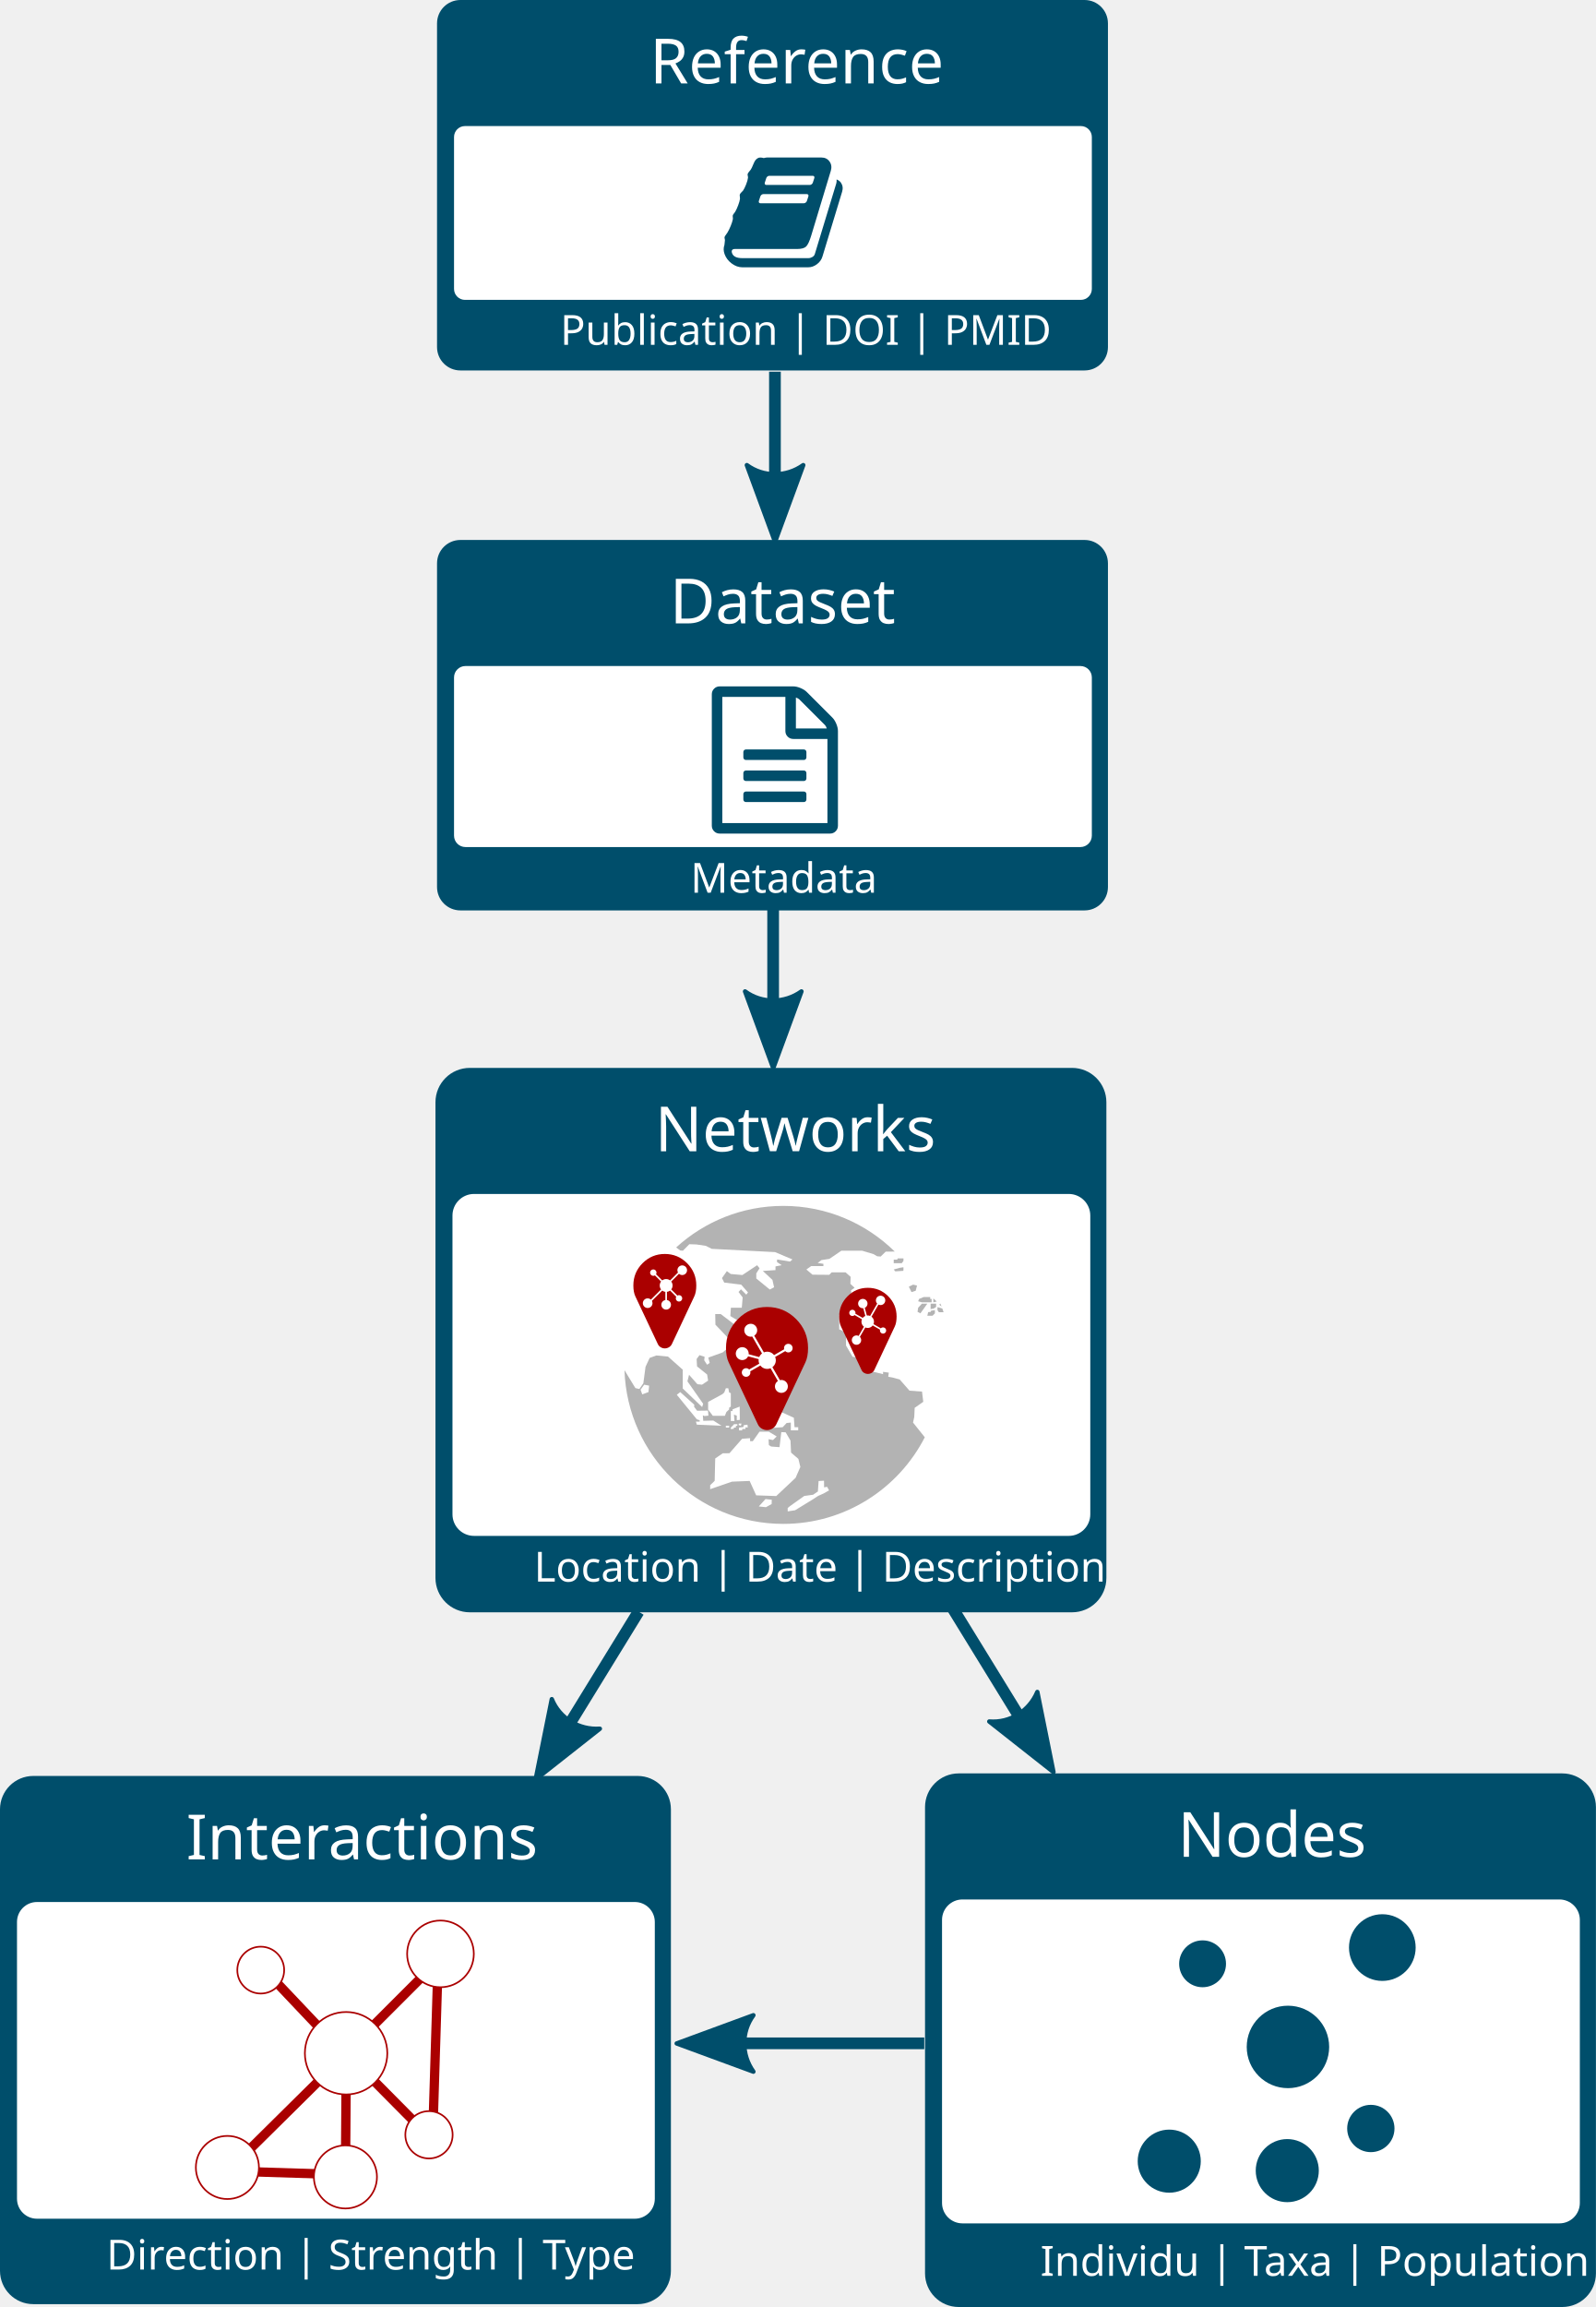
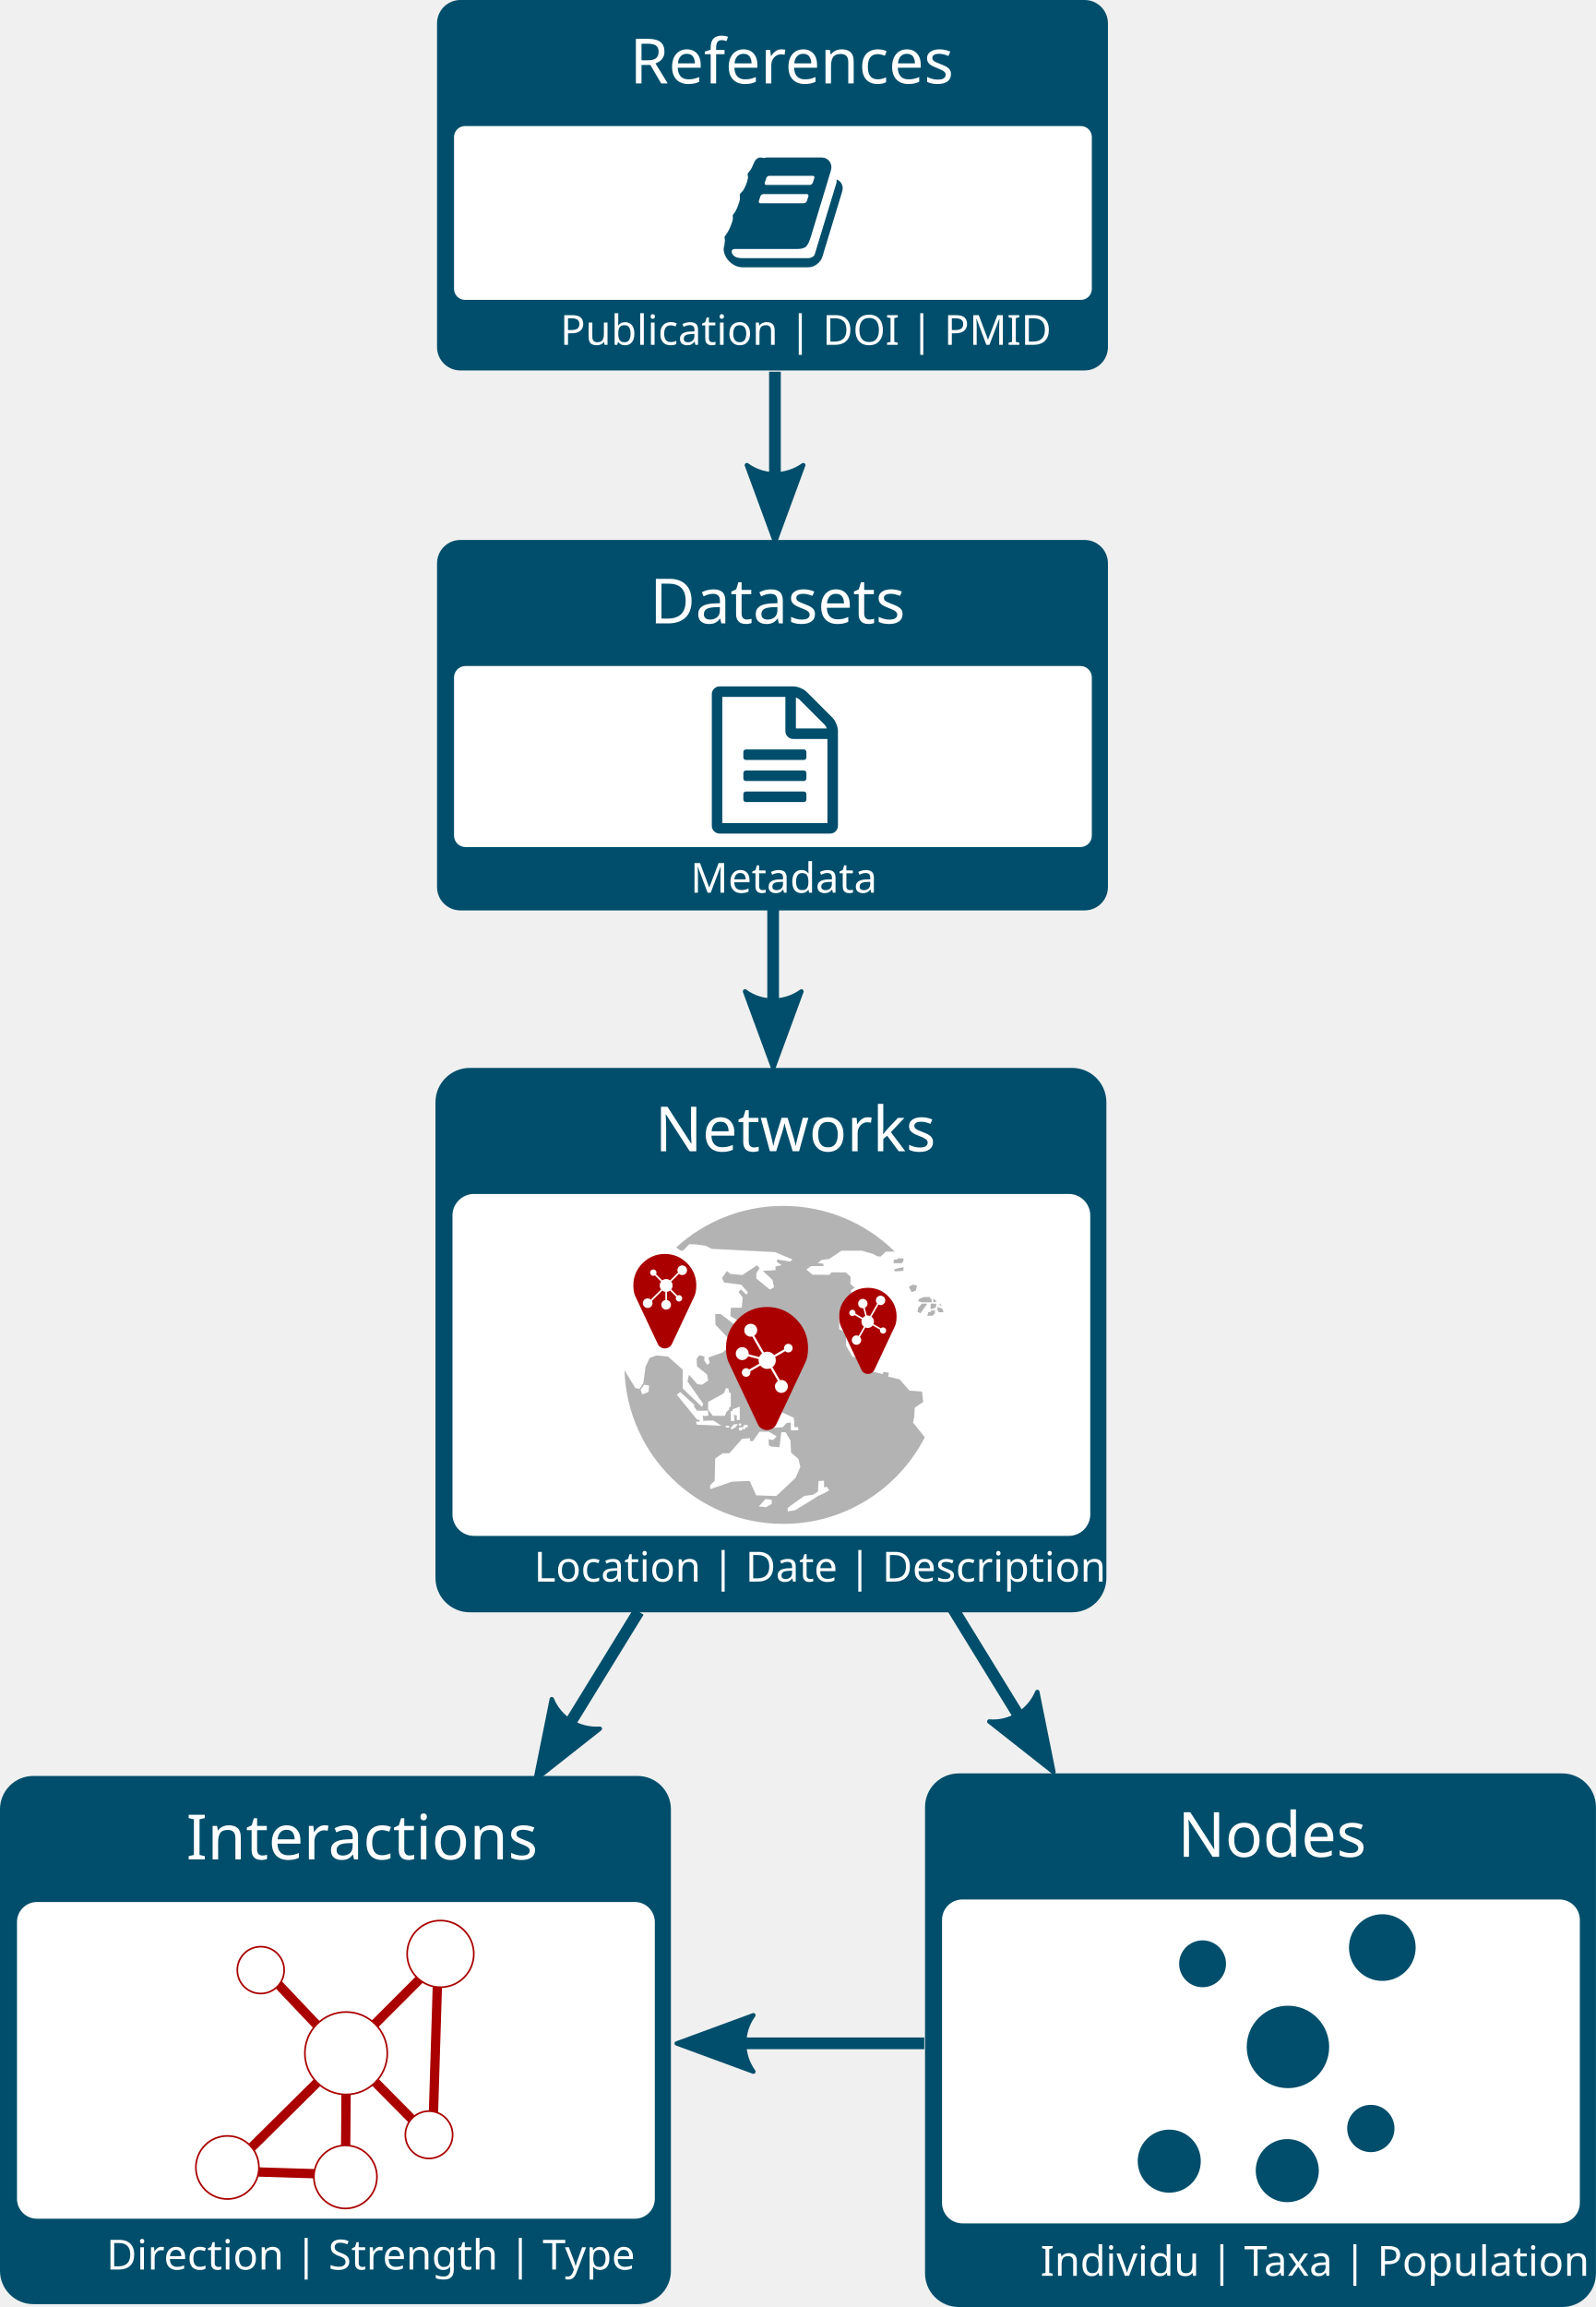
<svg xmlns="http://www.w3.org/2000/svg" width="135.371mm" height="195.63mm" viewBox="0 0 479.662 693.178" id="svg2" version="1.1">
  <defs id="defs4">
    <marker orient="auto" refY="0" refX="0" id="marker14346" style="overflow:visible">
      <path id="path14348" style="fill:#004e6b;fill-opacity:1;fill-rule:evenodd;stroke:#004e6b;stroke-width:0.625;stroke-linejoin:round;stroke-opacity:1" d="M 8.719,4.034 -2.207,0.016 8.719,-4.002 c -1.745,2.372 -1.735,5.617 -6e-7,8.035 z" transform="scale(-0.6,-0.6)" />
    </marker>
    <marker style="overflow:visible" id="marker13530" refX="0" refY="0" orient="auto">
      <path transform="scale(-0.6,-0.6)" d="M 8.719,4.034 -2.207,0.016 8.719,-4.002 c -1.745,2.372 -1.735,5.617 -6e-7,8.035 z" style="fill:#004e6b;fill-opacity:1;fill-rule:evenodd;stroke:#004e6b;stroke-width:0.625;stroke-linejoin:round;stroke-opacity:1" id="path13532" />
    </marker>
    <marker orient="auto" refY="0" refX="0" id="marker10938" style="overflow:visible">
      <path id="path10940" style="fill:#004e6b;fill-opacity:1;fill-rule:evenodd;stroke:#004e6b;stroke-width:0.625;stroke-linejoin:round;stroke-opacity:1" d="M 8.719,4.034 -2.207,0.016 8.719,-4.002 c -1.745,2.372 -1.735,5.617 -6e-7,8.035 z" transform="scale(-0.6,-0.6)" />
    </marker>
    <marker style="overflow:visible" id="marker10542" refX="0" refY="0" orient="auto">
      <path transform="scale(-0.6,-0.6)" d="M 8.719,4.034 -2.207,0.016 8.719,-4.002 c -1.745,2.372 -1.735,5.617 -6e-7,8.035 z" style="fill:#004e6b;fill-opacity:1;fill-rule:evenodd;stroke:#004e6b;stroke-width:0.625;stroke-linejoin:round;stroke-opacity:1" id="path10544" />
    </marker>
    <marker orient="auto" refY="0" refX="0" id="Arrow2Mend" style="overflow:visible">
      <path id="path7895" style="fill:#004e6b;fill-opacity:1;fill-rule:evenodd;stroke:#004e6b;stroke-width:0.625;stroke-linejoin:round;stroke-opacity:1" d="M 8.719,4.034 -2.207,0.016 8.719,-4.002 c -1.745,2.372 -1.735,5.617 -6e-7,8.035 z" transform="scale(-0.6,-0.6)" />
    </marker>
    <marker orient="auto" refY="0" refX="0" id="Arrow2Lend" style="overflow:visible">
      <path id="path7889" style="fill:#000000;fill-opacity:1;fill-rule:evenodd;stroke:#000000;stroke-width:0.625;stroke-linejoin:round;stroke-opacity:1" d="M 8.719,4.034 -2.207,0.016 8.719,-4.002 c -1.745,2.372 -1.735,5.617 -6e-7,8.035 z" transform="matrix(-1.1,0,0,-1.1,-1.1,0)" />
    </marker>
  </defs>
  <g id="layer1" transform="translate(-30.2528,-246.3861)">
    <rect style="opacity:1;fill:#004e6b;fill-opacity:1;stroke:none;stroke-width:7;stroke-miterlimit:10;stroke-dasharray:none;stroke-dashoffset:0;stroke-opacity:1" id="rect4136" width="201.642" height="111.307" x="161.604" y="246.386" ry="7.021" />
    <rect ry="3.294" y="284.264" x="166.712" height="52.225" width="191.695" id="rect4138" style="opacity:1;fill:#ffffff;fill-opacity:1;stroke:none;stroke-width:7;stroke-miterlimit:10;stroke-dasharray:none;stroke-dashoffset:0;stroke-opacity:1" />
-     <text xml:space="preserve" style="font-style:normal;font-variant:normal;font-weight:normal;font-stretch:normal;font-size:12.5px;line-height:125%;font-family:Cabin;-inkscape-font-specification:'Cabin, Normal';text-align:start;letter-spacing:0px;word-spacing:0px;writing-mode:lr-tb;text-anchor:start;fill:#000000;fill-opacity:1;stroke:none;stroke-width:1px;stroke-linecap:butt;stroke-linejoin:miter;stroke-opacity:1" x="225.557" y="271.448" id="text4140">
-       <tspan id="tspan4142" x="225.557" y="271.448" style="font-size:18.75px;fill:#ffffff">Reference</tspan>
+     <text xml:space="preserve" style="font-style:normal;font-variant:normal;font-weight:normal;font-stretch:normal;font-size:12.5px;line-height:125%;font-family:Cabin;-inkscape-font-specification:'Cabin, Normal';text-align:start;letter-spacing:0px;word-spacing:0px;writing-mode:lr-tb;text-anchor:start;fill:#000000;fill-opacity:1;stroke:none;stroke-width:1px;stroke-linecap:butt;stroke-linejoin:miter;stroke-opacity:1" x="219.557" y="271.448" id="text4140">
+       <tspan id="tspan4142" x="219.557" y="271.448" style="font-size:18.75px;fill:#ffffff">References</tspan>
    </text>
    <text xml:space="preserve" style="font-style:normal;font-variant:normal;font-weight:normal;font-stretch:normal;font-size:12.5px;line-height:125%;font-family:Cabin;-inkscape-font-specification:'Cabin, Normal';text-align:start;letter-spacing:0px;word-spacing:0px;writing-mode:lr-tb;text-anchor:start;fill:#ffffff;fill-opacity:1;stroke:none;stroke-width:1px;stroke-linecap:butt;stroke-linejoin:miter;stroke-opacity:1" x="198.624" y="349.997" id="text4144">
      <tspan id="tspan4146" x="198.624" y="349.997">Publication | DOI | PMID </tspan>
    </text>
    <path id="path4778" d="m 282.964,301.227 q 0.859,1.224 0.387,2.771 l -5.906,19.458 q -0.408,1.375 -1.643,2.309 -1.235,0.934 -2.631,0.934 l -19.823,0 q -1.654,0 -3.189,-1.149 -1.536,-1.149 -2.137,-2.824 -0.515,-1.439 -0.043,-2.728 0,-0.086 0.064,-0.58 0.064,-0.494 0.086,-0.795 0.022,-0.172 -0.064,-0.462 -0.086,-0.29 -0.064,-0.419 0.043,-0.236 0.172,-0.451 0.129,-0.215 0.354,-0.505 0.226,-0.29 0.354,-0.505 0.494,-0.816 0.966,-1.965 0.472,-1.149 0.644,-1.965 0.064,-0.215 0.011,-0.644 -0.054,-0.43 -0.011,-0.601 0.064,-0.236 0.365,-0.601 0.301,-0.365 0.365,-0.494 0.451,-0.773 0.902,-1.976 0.451,-1.203 0.537,-1.933 0.021,-0.193 -0.054,-0.687 -0.075,-0.494 0.011,-0.601 0.086,-0.279 0.472,-0.655 0.387,-0.376 0.472,-0.483 0.408,-0.558 0.913,-1.815 0.505,-1.256 0.591,-2.073 0.022,-0.172 -0.064,-0.548 -0.086,-0.376 -0.043,-0.569 0.043,-0.172 0.193,-0.387 0.15,-0.215 0.387,-0.494 0.236,-0.279 0.365,-0.451 0.172,-0.258 0.354,-0.655 0.183,-0.397 0.322,-0.752 0.14,-0.354 0.344,-0.773 0.204,-0.419 0.419,-0.687 0.215,-0.268 0.569,-0.505 0.354,-0.236 0.773,-0.247 0.419,-0.011 1.02,0.118 l -0.022,0.064 q 0.816,-0.193 1.095,-0.193 l 16.344,0 q 1.589,0 2.448,1.203 0.859,1.203 0.387,2.792 l -5.885,19.458 q -0.773,2.556 -1.536,3.297 -0.762,0.741 -2.76,0.741 l -18.663,0 q -0.58,0 -0.816,0.322 -0.236,0.344 -0.021,0.924 0.515,1.503 3.093,1.503 l 19.823,0 q 0.623,0 1.203,-0.333 0.58,-0.333 0.752,-0.891 l 6.443,-21.198 q 0.15,-0.472 0.107,-1.224 0.816,0.322 1.267,0.923 z m -22.851,0.043 q -0.086,0.279 0.043,0.483 0.129,0.204 0.43,0.204 l 13.058,0 q 0.279,0 0.548,-0.204 0.268,-0.204 0.354,-0.483 l 0.451,-1.375 q 0.086,-0.279 -0.043,-0.483 -0.129,-0.204 -0.43,-0.204 l -13.058,0 q -0.279,0 -0.548,0.204 -0.268,0.204 -0.354,0.483 z m -1.783,5.498 q -0.086,0.279 0.043,0.483 0.129,0.204 0.43,0.204 l 13.058,0 q 0.279,0 0.548,-0.204 0.268,-0.204 0.354,-0.483 l 0.451,-1.375 q 0.086,-0.279 -0.043,-0.483 -0.129,-0.204 -0.43,-0.204 l -13.058,0 q -0.279,0 -0.548,0.204 -0.268,0.204 -0.354,0.483 z" style="fill:#004e6b;fill-opacity:1" />
    <rect ry="7.021" y="408.628" x="161.604" height="111.307" width="201.642" id="rect4787" style="opacity:1;fill:#004e6b;fill-opacity:1;stroke:none;stroke-width:7;stroke-miterlimit:10;stroke-dasharray:none;stroke-dashoffset:0;stroke-opacity:1" />
    <rect style="opacity:1;fill:#ffffff;fill-opacity:1;stroke:none;stroke-width:7;stroke-miterlimit:10;stroke-dasharray:none;stroke-dashoffset:0;stroke-opacity:1" id="rect4789" width="191.695" height="54.391" x="166.712" y="446.506" ry="3.431" />
-     <text id="text4791" y="433.691" x="231.557" style="font-style:normal;font-variant:normal;font-weight:normal;font-stretch:normal;font-size:12.5px;line-height:125%;font-family:Cabin;-inkscape-font-specification:'Cabin, Normal';text-align:start;letter-spacing:0px;word-spacing:0px;writing-mode:lr-tb;text-anchor:start;fill:#000000;fill-opacity:1;stroke:none;stroke-width:1px;stroke-linecap:butt;stroke-linejoin:miter;stroke-opacity:1" xml:space="preserve">
-       <tspan style="font-size:18.75px;fill:#ffffff" y="433.691" x="231.557" id="tspan4793">Dataset</tspan>
+     <text id="text4791" y="433.691" x="225.557" style="font-style:normal;font-variant:normal;font-weight:normal;font-stretch:normal;font-size:12.5px;line-height:125%;font-family:Cabin;-inkscape-font-specification:'Cabin, Normal';text-align:start;letter-spacing:0px;word-spacing:0px;writing-mode:lr-tb;text-anchor:start;fill:#000000;fill-opacity:1;stroke:none;stroke-width:1px;stroke-linecap:butt;stroke-linejoin:miter;stroke-opacity:1" xml:space="preserve">
+       <tspan style="font-size:18.75px;fill:#ffffff" y="433.691" x="225.557" id="tspan4793">Datasets</tspan>
    </text>
    <text id="text4795" y="514.622" x="237.77" style="font-style:normal;font-variant:normal;font-weight:normal;font-stretch:normal;font-size:12.5px;line-height:125%;font-family:Cabin;-inkscape-font-specification:'Cabin, Normal';text-align:start;letter-spacing:0px;word-spacing:0px;writing-mode:lr-tb;text-anchor:start;fill:#ffffff;fill-opacity:1;stroke:none;stroke-width:1px;stroke-linecap:butt;stroke-linejoin:miter;stroke-opacity:1" xml:space="preserve">
      <tspan y="514.622" x="237.77" id="tspan4797">Metadata</tspan>
    </text>
    <path id="path5232" d="m 280.42,461.998 q 0.691,0.691 1.185,1.876 0.494,1.185 0.494,2.172 l 0,28.434 q 0,0.987 -0.691,1.678 -0.691,0.691 -1.678,0.691 l -33.173,0 q -0.987,0 -1.678,-0.691 -0.691,-0.691 -0.691,-1.678 l 0,-39.491 q 0,-0.987 0.691,-1.678 0.691,-0.691 1.678,-0.691 l 22.115,0 q 0.987,0 2.172,0.494 1.185,0.494 1.876,1.185 z m -10.959,-6.022 0,9.28 9.28,0 q -0.247,-0.716 -0.543,-1.012 l -7.725,-7.725 q -0.296,-0.296 -1.012,-0.543 z m 9.478,37.714 0,-25.274 -10.268,0 q -0.987,0 -1.678,-0.691 -0.691,-0.691 -0.691,-1.678 l 0,-10.268 -18.956,0 0,37.912 31.593,0 z m -25.274,-21.325 q 0,-0.346 0.222,-0.568 0.222,-0.222 0.568,-0.222 l 17.376,0 q 0.346,0 0.568,0.222 0.222,0.222 0.222,0.568 l 0,1.58 q 0,0.346 -0.222,0.568 -0.222,0.222 -0.568,0.222 l -17.376,0 q -0.346,0 -0.568,-0.222 -0.222,-0.222 -0.222,-0.568 l 0,-1.58 z m 18.166,5.529 q 0.346,0 0.568,0.222 0.222,0.222 0.222,0.568 l 0,1.58 q 0,0.346 -0.222,0.568 -0.222,0.222 -0.568,0.222 l -17.376,0 q -0.346,0 -0.568,-0.222 -0.222,-0.222 -0.222,-0.568 l 0,-1.58 q 0,-0.346 0.222,-0.568 0.222,-0.222 0.568,-0.222 l 17.376,0 z m 0,6.319 q 0.346,0 0.568,0.222 0.222,0.222 0.222,0.568 l 0,1.58 q 0,0.346 -0.222,0.568 -0.222,0.222 -0.568,0.222 l -17.376,0 q -0.346,0 -0.568,-0.222 -0.222,-0.222 -0.222,-0.568 l 0,-1.58 q 0,-0.346 0.222,-0.568 0.222,-0.222 0.568,-0.222 l 17.376,0 z" style="fill:#004e6b;fill-opacity:1" />
    <rect style="opacity:1;fill:#004e6b;fill-opacity:1;stroke:none;stroke-width:7;stroke-miterlimit:10;stroke-dasharray:none;stroke-dashoffset:0;stroke-opacity:1" id="rect5241" width="201.642" height="163.578" x="161.135" y="567.254" ry="10.318" />
    <rect ry="6.48" y="605.131" x="166.244" height="102.74" width="191.695" id="rect5243" style="opacity:1;fill:#ffffff;fill-opacity:1;stroke:none;stroke-width:7;stroke-miterlimit:10;stroke-dasharray:none;stroke-dashoffset:0;stroke-opacity:1" />
    <g id="g7097" transform="matrix(2.043829,0,0,2.043829,217.9378,608.5357)" style="fill:#b3b3b3">
      <g id="g7035" style="fill:#b3b3b3">
        <g id="g7037" style="fill:#b3b3b3">
          <path id="path7039" d="m 42.615,31.117 0.061,-1.342 1.262,-0.881 -0.181,-1.503 -1.842,-0.14 -1.443,-1.645 -1.021,-0.278 -0.66,-0.122 0.08,-0.602 -0.844,-0.119 0,0.34 -2.104,-0.521 -0.848,-1.294 0.347,-0.628 -1.333,-1.944 -0.229,-1.422 -0.54,0 0.182,1.382 0.919,1.422 -0.101,0.562 -0.779,-0.12 -0.961,-1.64 0,-1.906 -1.002,-0.481 0,-2.123 1.861,-2.264 -0.119,-1.353 0.521,-0.37 -0.621,-0.581 0.039,-1.022 -0.739,-0.66 -2.063,0 -0.341,0.361 -2.465,-0.02 -0.902,-0.763 0.702,-0.5 1.802,0 0,-0.336 -0.841,-0.125 0.542,-0.42 1.182,-0.182 1.763,-1.202 3.045,0 1.664,0.501 0.561,0.32 0.501,0.04 0.742,-0.721 1.336,-0.011 C 35.528,2.653 29.741,0.089 23.355,0.089 c -6.07,0 -11.599,2.315 -15.754,6.109 l 0.6,0.445 0.398,0.031 0.941,-0.953 1.04,0.036 1.385,0.206 0.87,0.44 9.314,0.481 2.555,1.081 -0.359,0.306 -1.895,-0.306 -0.029,0.366 0.691,0.476 -0.902,0.18 0,0.542 -1.861,0.121 1.411,1.322 0.241,1.082 -0.632,0.33 -1.984,-1.621 0,-0.751 0.481,-0.752 -0.359,-0.45 -2.165,1.442 -1.713,-0.151 -0.57,-0.42 -0.721,1.022 0.33,0.66 2.493,0.301 1.002,1.142 -0.25,0.331 -0.781,-0.782 -0.359,0.39 0.609,0.805 -0.13,1.513 -1.603,-0.001 -0.08,1.221 1.353,0.821 0.47,0.62 -0.711,0.191 -2.523,-1.924 -0.812,0 0.031,1.563 1.832,1.922 0.14,1.393 -0.922,0.77 -2.102,0.752 0.209,0.781 -0.382,0.27 -0.429,-0.66 0.061,-0.511 -0.752,-0.24 -0.422,0.57 0.061,1.082 1.481,1.192 0.149,0.9 -0.898,0.598 -0.681,-0.071 -1.224,-1.387 -0.24,0.962 2.314,3.306 -0.151,0.479 -2.854,-2.733 0,-2.765 L 6.404,22.242 4.68,22.077 3.702,22.442 3.098,23.744 2.775,26.162 2.19,27.01 1.604,26.873 0,24.236 c 0.409,12.551 10.705,22.602 23.354,22.602 9.075,0 16.937,-5.176 20.81,-12.732 l -1.729,-2.166 0.18,-0.823 z M 3.529,27.459 2.618,27.798 2.366,27.118 2.894,26.372 3.628,26.517 3.529,27.459 Z m 16.809,1.922 0.64,0.38 -0.05,0.698 0.672,-0.017 0.722,-0.381 2.584,1.172 0.101,1.393 0.541,0 0,0.461 -1.084,0 0,-1.143 -0.62,0.062 -0.582,0.621 -1.604,0.101 -0.02,-0.742 0.482,0 -0.021,-0.36 -0.742,-0.39 -1.321,-0.19 -0.611,-0.751 0.913,-0.914 z m -2.849,3.226 0.048,-0.277 0.549,-0.081 0.045,0.426 -0.337,-0.037 0,0.247 -0.481,0 0,0.211 -0.467,0 0,-0.421 0.031,0 0.612,-0.068 z m -0.372,-0.201 -0.315,-0.098 0,-0.217 0.405,0 -0.09,0.315 z m -0.173,-2.811 0.015,1.952 -0.44,0.04 0,-0.662 -0.42,-0.15 0.079,0.933 -0.54,0 0,-1.463 0.261,0 -0.013,-0.238 1.058,-0.412 z m -0.345,2.583 0,0.228 -0.218,0.035 0,0.233 -0.3,0 0,0.187 -0.443,0.047 0,-0.233 0.284,-0.269 0.196,-0.228 0.481,0 z m -4.297,-3.272 2.096,-1.137 0.277,-0.248 0.232,-0.625 0.362,0 0.12,0.617 0.248,0.104 0,1.979 -0.248,0.163 0,0.263 -0.399,0.361 -0.225,0.571 -1.765,0 -0.699,-0.925 10e-4,-1.123 0,0 z m 3.088,3.5 0,0.269 -0.482,0 0,-0.269 0.482,0 z m -4.888,-0.601 0.56,0 0,-0.2 -0.421,-0.141 -2.943,-3.605 0.502,-0.4 2.065,1.86 -0.023,0.303 0.439,0.581 1.604,-0.021 0.06,0.741 -0.581,0.06 -0.24,-0.101 0.06,0.802 1.483,-0.039 1.2,0.762 -3.626,-0.158 -0.139,-0.444 z m 11.141,12.115 -0.843,0.464 -1.043,-0.113 0.982,-1.086 0.919,0.101 -0.015,0.634 z m 0.678,-1.175 -2.952,-0.104 -0.961,-2.116 -2.599,0.104 -3.206,1.103 0,-0.582 0.662,-0.642 0.08,-3.285 1.101,-0.76 0.989,-0.013 1.862,-2.123 1.176,-0.09 0,0.44 0.401,0 0.982,-1.394 1.367,0 1.163,0.699 -0.547,0.533 -0.647,-0.132 0.043,0.877 0.342,0.206 1.224,0.092 0.261,-2.213 0.641,0.03 0.712,1.22 0.082,1.764 1.079,0.925 0.289,1.184 -0.7,1.599 -2.844,2.678 z m 6.962,-0.378 -0.799,0.354 -0.748,0.491 -2.646,1.621 -1.087,0.167 0,-0.496 0.354,-0.291 2.084,-1.482 1.303,-0.181 0.701,-0.479 0.101,-1.534 0.798,-0.048 0.014,0.981 0.435,-0.086 0.296,0.527 -0.806,0.456 z" style="fill:#b3b3b3" />
          <polygon id="polygon7041" points="43.518,15.887 44.538,14.46 43.742,14.46 43.188,15.061 43.096,15.662 " style="fill:#b3b3b3" />
          <polygon id="polygon7043" points="45.424,14.264 45.921,14.145 45.424,13.692 " style="fill:#b3b3b3" />
          <polygon id="polygon7045" points="44.96,13.483 44.492,13.483 44.013,13.483 43.32,13.769 43.188,14.114 43.729,14.264 44.845,14.264 45.169,14.264 45.169,13.769 44.96,13.769 " style="fill:#b3b3b3" />
          <polygon id="polygon7047" points="42.209,12.761 42.826,12.566 43.021,11.799 42.449,11.665 41.818,11.964 " style="fill:#b3b3b3" />
          <path id="path7049" d="m 46.611,14.838 c -0.053,-0.131 -0.104,-0.262 -0.156,-0.393 l -0.158,0.168 0.291,0.243 0.023,-0.018 z" style="fill:#b3b3b3" />
          <path id="path7051" d="m 46.744,15.179 -0.657,-0.194 -0.06,0 0,0.435 0.209,0.303 0.69,0 c -0.061,-0.181 -0.115,-0.365 -0.182,-0.544 z" style="fill:#b3b3b3" />
          <polygon id="polygon7053" points="41.027,8.177 41.027,7.804 40.705,7.804 40.168,7.804 40.122,7.984 39.595,7.984 39.595,8.028 39.595,8.509 40.783,8.509 41.027,8.179 " style="fill:#b3b3b3" />
          <path id="path7055" d="m 45.02,14.692 c 0,0.237 0,0.564 0,0.564 l 0.207,-0.038 0.243,-0.044 0.362,-0.233 0,-0.48 -0.812,0 c 0,0.023 0,0.118 0,0.231 z" style="fill:#b3b3b3" />
          <polygon id="polygon7057" points="45.65,15.887 45.65,15.42 45.322,15.465 45.095,15.497 45.02,15.676 44.658,15.708 44.538,16.233 45.306,16.233 45.512,16.026 " style="fill:#b3b3b3" />
          <path id="path7059" d="m 39.595,9.44 0.228,0.271 1.187,-0.076 c 0,0 0.045,-0.525 0,-0.525 -0.045,0 -0.571,0.09 -0.571,0.09 l -0.844,0.24 z" style="fill:#b3b3b3" />
        </g>
      </g>
      <g id="g7061" style="fill:#b3b3b3" />
      <g id="g7063" style="fill:#b3b3b3" />
      <g id="g7065" style="fill:#b3b3b3" />
      <g id="g7067" style="fill:#b3b3b3" />
      <g id="g7069" style="fill:#b3b3b3" />
      <g id="g7071" style="fill:#b3b3b3" />
      <g id="g7073" style="fill:#b3b3b3" />
      <g id="g7075" style="fill:#b3b3b3" />
      <g id="g7077" style="fill:#b3b3b3" />
      <g id="g7079" style="fill:#b3b3b3" />
      <g id="g7081" style="fill:#b3b3b3" />
      <g id="g7083" style="fill:#b3b3b3" />
      <g id="g7085" style="fill:#b3b3b3" />
      <g id="g7087" style="fill:#b3b3b3" />
      <g id="g7089" style="fill:#b3b3b3" />
    </g>
    <text xml:space="preserve" style="font-style:normal;font-variant:normal;font-weight:normal;font-stretch:normal;font-size:12.5px;line-height:125%;font-family:Cabin;-inkscape-font-specification:'Cabin, Normal';text-align:start;letter-spacing:0px;word-spacing:0px;writing-mode:lr-tb;text-anchor:start;fill:#000000;fill-opacity:1;stroke:none;stroke-width:1px;stroke-linecap:butt;stroke-linejoin:miter;stroke-opacity:1" x="227.089" y="592.316" id="text5245">
      <tspan id="tspan5247" x="227.089" y="592.316" style="font-size:18.75px;fill:#ffffff">Networks</tspan>
    </text>
    <path id="path6227" d="m 239.525,632.619 c 0,1.342 -0.203,2.445 -0.61,3.307 l -6.724,14.298 c -0.197,0.406 -0.49,0.727 -0.877,0.961 -0.388,0.234 -0.804,0.351 -1.247,0.351 -0.443,0 -0.859,-0.117 -1.247,-0.351 -0.388,-0.234 -0.674,-0.554 -0.859,-0.961 l -6.742,-14.298 c -0.406,-0.862 -0.61,-1.964 -0.61,-3.307 0,-2.611 0.924,-4.84 2.771,-6.687 1.847,-1.847 4.076,-2.771 6.687,-2.771 2.611,0 4.84,0.924 6.687,2.771 1.847,1.847 2.771,4.076 2.771,6.687 z" style="fill:#aa0000;fill-opacity:1" />
    <path d="m 273.116,651.42 c 0,1.75 -0.265,3.187 -0.795,4.311 l -8.766,18.639 c -0.257,0.53 -0.638,0.947 -1.144,1.252 -0.506,0.305 -1.048,0.458 -1.626,0.458 -0.578,0 -1.12,-0.153 -1.626,-0.458 -0.506,-0.305 -0.879,-0.722 -1.12,-1.252 l -8.79,-18.639 c -0.53,-1.124 -0.795,-2.561 -0.795,-4.311 0,-3.404 1.204,-6.309 3.612,-8.718 2.408,-2.408 5.314,-3.612 8.718,-3.612 3.404,0 6.309,1.204 8.718,3.612 2.408,2.408 3.612,5.314 3.612,8.718 z" id="path6240" style="fill:#aa0000;fill-opacity:1" />
    <path id="path6242" d="m 299.726,641.96 c 0,1.225 -0.185,2.23 -0.556,3.016 l -6.134,13.043 c -0.18,0.371 -0.447,0.663 -0.8,0.876 -0.354,0.213 -0.733,0.32 -1.137,0.32 -0.404,0 -0.784,-0.107 -1.137,-0.32 -0.354,-0.213 -0.615,-0.506 -0.784,-0.876 l -6.151,-13.043 c -0.371,-0.786 -0.556,-1.792 -0.556,-3.016 0,-2.382 0.843,-4.415 2.528,-6.1 1.685,-1.685 3.719,-2.528 6.1,-2.528 2.382,0 4.415,0.843 6.1,2.528 1.685,1.685 2.528,3.719 2.528,6.1 z" style="fill:#aa0000;fill-opacity:1" />
    <g id="g6406" transform="matrix(0.24152,0,0,0.24152,223.4614,626.5967)" style="fill:#ffffff;fill-opacity:1">
      <path id="path6368" d="m 49,0 c -3.309,0 -6,2.691 -6,6 0,1.035 0.263,2.009 0.726,2.86 l -9.829,9.829 C 32.542,17.634 30.846,17 29,17 c -1.846,0 -3.542,0.634 -4.898,1.688 L 16.433,11.019 C 16.785,10.424 17,9.74 17,9 17,6.794 15.206,5 13,5 10.794,5 9,6.794 9,9 c 0,2.206 1.794,4 4,4 0.74,0 1.424,-0.215 2.019,-0.567 l 7.669,7.669 C 21.634,21.458 21,23.154 21,25 c 0,1.846 0.634,3.542 1.688,4.897 L 10.024,42.562 C 8.958,41.595 7.549,41 6,41 c -3.309,0 -6,2.691 -6,6 0,3.309 2.691,6 6,6 3.309,0 6,-2.691 6,-6 0,-1.035 -0.263,-2.009 -0.726,-2.86 L 24.103,31.311 c 1.106,0.86 2.44,1.436 3.898,1.619 l 0,10.16 c -2.833,0.478 -5,2.942 -5,5.91 0,3.309 2.691,6 6,6 3.309,0 6,-2.691 6,-6 0,-2.967 -2.167,-5.431 -5,-5.91 l 0,-10.16 c 1.458,-0.183 2.792,-0.759 3.898,-1.619 l 7.669,7.669 C 41.215,39.576 41,40.26 41,41 c 0,2.206 1.794,4 4,4 2.206,0 4,-1.794 4,-4 0,-2.206 -1.794,-4 -4,-4 -0.74,0 -1.424,0.215 -2.019,0.567 L 35.312,29.898 C 36.366,28.542 37,26.846 37,25 37,23.154 36.366,21.458 35.312,20.103 l 9.665,-9.665 C 46.042,11.405 47.451,12 49,12 52.309,12 55,9.309 55,6 55,2.691 52.309,0 49,0 Z" style="fill:#ffffff;fill-opacity:1" />
      <g id="g6370" style="fill:#ffffff;fill-opacity:1" />
      <g id="g6372" style="fill:#ffffff;fill-opacity:1" />
      <g id="g6374" style="fill:#ffffff;fill-opacity:1" />
      <g id="g6376" style="fill:#ffffff;fill-opacity:1" />
      <g id="g6378" style="fill:#ffffff;fill-opacity:1" />
      <g id="g6380" style="fill:#ffffff;fill-opacity:1" />
      <g id="g6382" style="fill:#ffffff;fill-opacity:1" />
      <g id="g6384" style="fill:#ffffff;fill-opacity:1" />
      <g id="g6386" style="fill:#ffffff;fill-opacity:1" />
      <g id="g6388" style="fill:#ffffff;fill-opacity:1" />
      <g id="g6390" style="fill:#ffffff;fill-opacity:1" />
      <g id="g6392" style="fill:#ffffff;fill-opacity:1" />
      <g id="g6394" style="fill:#ffffff;fill-opacity:1" />
      <g id="g6396" style="fill:#ffffff;fill-opacity:1" />
      <g id="g6398" style="fill:#ffffff;fill-opacity:1" />
    </g>
    <g transform="matrix(-0.08377653,0.3126583,-0.3126583,-0.08377653,271.0848,648.1423)" id="g6424" style="fill:#ffffff;fill-opacity:1">
      <path d="m 49,0 c -3.309,0 -6,2.691 -6,6 0,1.035 0.263,2.009 0.726,2.86 l -9.829,9.829 C 32.542,17.634 30.846,17 29,17 c -1.846,0 -3.542,0.634 -4.898,1.688 L 16.433,11.019 C 16.785,10.424 17,9.74 17,9 17,6.794 15.206,5 13,5 10.794,5 9,6.794 9,9 c 0,2.206 1.794,4 4,4 0.74,0 1.424,-0.215 2.019,-0.567 l 7.669,7.669 C 21.634,21.458 21,23.154 21,25 c 0,1.846 0.634,3.542 1.688,4.897 L 10.024,42.562 C 8.958,41.595 7.549,41 6,41 c -3.309,0 -6,2.691 -6,6 0,3.309 2.691,6 6,6 3.309,0 6,-2.691 6,-6 0,-1.035 -0.263,-2.009 -0.726,-2.86 L 24.103,31.311 c 1.106,0.86 2.44,1.436 3.898,1.619 l 0,10.16 c -2.833,0.478 -5,2.942 -5,5.91 0,3.309 2.691,6 6,6 3.309,0 6,-2.691 6,-6 0,-2.967 -2.167,-5.431 -5,-5.91 l 0,-10.16 c 1.458,-0.183 2.792,-0.759 3.898,-1.619 l 7.669,7.669 C 41.215,39.576 41,40.26 41,41 c 0,2.206 1.794,4 4,4 2.206,0 4,-1.794 4,-4 0,-2.206 -1.794,-4 -4,-4 -0.74,0 -1.424,0.215 -2.019,0.567 L 35.312,29.898 C 36.366,28.542 37,26.846 37,25 37,23.154 36.366,21.458 35.312,20.103 l 9.665,-9.665 C 46.042,11.405 47.451,12 49,12 52.309,12 55,9.309 55,6 55,2.691 52.309,0 49,0 Z" id="path6426" style="fill:#ffffff;fill-opacity:1" />
      <g id="g6428" style="fill:#ffffff;fill-opacity:1" />
      <g id="g6430" style="fill:#ffffff;fill-opacity:1" />
      <g id="g6432" style="fill:#ffffff;fill-opacity:1" />
      <g id="g6434" style="fill:#ffffff;fill-opacity:1" />
      <g id="g6436" style="fill:#ffffff;fill-opacity:1" />
      <g id="g6438" style="fill:#ffffff;fill-opacity:1" />
      <g id="g6440" style="fill:#ffffff;fill-opacity:1" />
      <g id="g6442" style="fill:#ffffff;fill-opacity:1" />
      <g id="g6444" style="fill:#ffffff;fill-opacity:1" />
      <g id="g6446" style="fill:#ffffff;fill-opacity:1" />
      <g id="g6448" style="fill:#ffffff;fill-opacity:1" />
      <g id="g6450" style="fill:#ffffff;fill-opacity:1" />
      <g id="g6452" style="fill:#ffffff;fill-opacity:1" />
      <g id="g6454" style="fill:#ffffff;fill-opacity:1" />
      <g id="g6456" style="fill:#ffffff;fill-opacity:1" />
    </g>
    <g id="g6458" transform="matrix(-0.2268689,0.06130102,-0.06130102,-0.2268689,299.1568,647.4044)" style="fill:#ffffff;fill-opacity:1">
      <path id="path6460" d="m 49,0 c -3.309,0 -6,2.691 -6,6 0,1.035 0.263,2.009 0.726,2.86 l -9.829,9.829 C 32.542,17.634 30.846,17 29,17 c -1.846,0 -3.542,0.634 -4.898,1.688 L 16.433,11.019 C 16.785,10.424 17,9.74 17,9 17,6.794 15.206,5 13,5 10.794,5 9,6.794 9,9 c 0,2.206 1.794,4 4,4 0.74,0 1.424,-0.215 2.019,-0.567 l 7.669,7.669 C 21.634,21.458 21,23.154 21,25 c 0,1.846 0.634,3.542 1.688,4.897 L 10.024,42.562 C 8.958,41.595 7.549,41 6,41 c -3.309,0 -6,2.691 -6,6 0,3.309 2.691,6 6,6 3.309,0 6,-2.691 6,-6 0,-1.035 -0.263,-2.009 -0.726,-2.86 L 24.103,31.311 c 1.106,0.86 2.44,1.436 3.898,1.619 l 0,10.16 c -2.833,0.478 -5,2.942 -5,5.91 0,3.309 2.691,6 6,6 3.309,0 6,-2.691 6,-6 0,-2.967 -2.167,-5.431 -5,-5.91 l 0,-10.16 c 1.458,-0.183 2.792,-0.759 3.898,-1.619 l 7.669,7.669 C 41.215,39.576 41,40.26 41,41 c 0,2.206 1.794,4 4,4 2.206,0 4,-1.794 4,-4 0,-2.206 -1.794,-4 -4,-4 -0.74,0 -1.424,0.215 -2.019,0.567 L 35.312,29.898 C 36.366,28.542 37,26.846 37,25 37,23.154 36.366,21.458 35.312,20.103 l 9.665,-9.665 C 46.042,11.405 47.451,12 49,12 52.309,12 55,9.309 55,6 55,2.691 52.309,0 49,0 Z" style="fill:#ffffff;fill-opacity:1" />
      <g id="g6462" style="fill:#ffffff;fill-opacity:1" />
      <g id="g6464" style="fill:#ffffff;fill-opacity:1" />
      <g id="g6466" style="fill:#ffffff;fill-opacity:1" />
      <g id="g6468" style="fill:#ffffff;fill-opacity:1" />
      <g id="g6470" style="fill:#ffffff;fill-opacity:1" />
      <g id="g6472" style="fill:#ffffff;fill-opacity:1" />
      <g id="g6474" style="fill:#ffffff;fill-opacity:1" />
      <g id="g6476" style="fill:#ffffff;fill-opacity:1" />
      <g id="g6478" style="fill:#ffffff;fill-opacity:1" />
      <g id="g6480" style="fill:#ffffff;fill-opacity:1" />
      <g id="g6482" style="fill:#ffffff;fill-opacity:1" />
      <g id="g6484" style="fill:#ffffff;fill-opacity:1" />
      <g id="g6486" style="fill:#ffffff;fill-opacity:1" />
      <g id="g6488" style="fill:#ffffff;fill-opacity:1" />
      <g id="g6490" style="fill:#ffffff;fill-opacity:1" />
    </g>
    <g id="g6250" style="fill:#ffffff;fill-opacity:1" transform="matrix(0.04406606,0,0,0.04406606,218.8936,644.028)" />
    <g id="g6252" style="fill:#ffffff;fill-opacity:1" transform="matrix(0.04406606,0,0,0.04406606,218.8936,644.028)" />
    <g id="g6254" style="fill:#ffffff;fill-opacity:1" transform="matrix(0.04406606,0,0,0.04406606,218.8936,644.028)" />
    <g id="g6256" style="fill:#ffffff;fill-opacity:1" transform="matrix(0.04406606,0,0,0.04406606,218.8936,644.028)" />
    <g id="g6258" style="fill:#ffffff;fill-opacity:1" transform="matrix(0.04406606,0,0,0.04406606,218.8936,644.028)" />
    <g id="g6260" style="fill:#ffffff;fill-opacity:1" transform="matrix(0.04406606,0,0,0.04406606,218.8936,644.028)" />
    <g id="g6262" style="fill:#ffffff;fill-opacity:1" transform="matrix(0.04406606,0,0,0.04406606,218.8936,644.028)" />
    <g id="g6264" style="fill:#ffffff;fill-opacity:1" transform="matrix(0.04406606,0,0,0.04406606,218.8936,644.028)" />
    <g id="g6266" style="fill:#ffffff;fill-opacity:1" transform="matrix(0.04406606,0,0,0.04406606,218.8936,644.028)" />
    <g id="g6268" style="fill:#ffffff;fill-opacity:1" transform="matrix(0.04406606,0,0,0.04406606,218.8936,644.028)" />
    <g id="g6270" style="fill:#ffffff;fill-opacity:1" transform="matrix(0.04406606,0,0,0.04406606,218.8936,644.028)" />
    <g id="g6272" style="fill:#ffffff;fill-opacity:1" transform="matrix(0.04406606,0,0,0.04406606,218.8936,644.028)" />
    <g id="g6274" style="fill:#ffffff;fill-opacity:1" transform="matrix(0.04406606,0,0,0.04406606,218.8936,644.028)" />
    <g id="g6276" style="fill:#ffffff;fill-opacity:1" transform="matrix(0.04406606,0,0,0.04406606,218.8936,644.028)" />
    <g id="g6278" style="fill:#ffffff;fill-opacity:1" transform="matrix(0.04406606,0,0,0.04406606,218.8936,644.028)" />
    <g style="fill:#004e6b;fill-opacity:1" id="g6598" transform="matrix(0.03109737,0,0,0.03109737,229.5652,739.0459)" />
    <g style="fill:#004e6b;fill-opacity:1" id="g6600" transform="matrix(0.03109737,0,0,0.03109737,229.5652,739.0459)" />
    <g style="fill:#004e6b;fill-opacity:1" id="g6602" transform="matrix(0.03109737,0,0,0.03109737,229.5652,739.0459)" />
    <g style="fill:#004e6b;fill-opacity:1" id="g6604" transform="matrix(0.03109737,0,0,0.03109737,229.5652,739.0459)" />
    <g style="fill:#004e6b;fill-opacity:1" id="g6606" transform="matrix(0.03109737,0,0,0.03109737,229.5652,739.0459)" />
    <g style="fill:#004e6b;fill-opacity:1" id="g6608" transform="matrix(0.03109737,0,0,0.03109737,229.5652,739.0459)" />
    <g style="fill:#004e6b;fill-opacity:1" id="g6610" transform="matrix(0.03109737,0,0,0.03109737,229.5652,739.0459)" />
    <g style="fill:#004e6b;fill-opacity:1" id="g6612" transform="matrix(0.03109737,0,0,0.03109737,229.5652,739.0459)" />
    <g style="fill:#004e6b;fill-opacity:1" id="g6614" transform="matrix(0.03109737,0,0,0.03109737,229.5652,739.0459)" />
    <g style="fill:#004e6b;fill-opacity:1" id="g6616" transform="matrix(0.03109737,0,0,0.03109737,229.5652,739.0459)" />
    <g style="fill:#004e6b;fill-opacity:1" id="g6618" transform="matrix(0.03109737,0,0,0.03109737,229.5652,739.0459)" />
    <g style="fill:#004e6b;fill-opacity:1" id="g6620" transform="matrix(0.03109737,0,0,0.03109737,229.5652,739.0459)" />
    <g style="fill:#004e6b;fill-opacity:1" id="g6622" transform="matrix(0.03109737,0,0,0.03109737,229.5652,739.0459)" />
    <g style="fill:#004e6b;fill-opacity:1" id="g6624" transform="matrix(0.03109737,0,0,0.03109737,229.5652,739.0459)" />
    <g style="fill:#004e6b;fill-opacity:1" id="g6626" transform="matrix(0.03109737,0,0,0.03109737,229.5652,739.0459)" />
    <rect ry="10.113" y="779.236" x="308.272" height="160.328" width="201.642" id="rect7438" style="opacity:1;fill:#004e6b;fill-opacity:1;stroke:none;stroke-width:7;stroke-miterlimit:10;stroke-dasharray:none;stroke-dashoffset:0;stroke-opacity:1" />
    <rect style="opacity:1;fill:#ffffff;fill-opacity:1;stroke:none;stroke-width:7;stroke-miterlimit:10;stroke-dasharray:none;stroke-dashoffset:0;stroke-opacity:1" id="rect7440" width="191.695" height="97.324" x="313.381" y="817.113" ry="6.139" />
    <text id="text7500" y="804.298" x="384.226" style="font-style:normal;font-variant:normal;font-weight:normal;font-stretch:normal;font-size:12.5px;line-height:125%;font-family:Cabin;-inkscape-font-specification:'Cabin, Normal';text-align:start;letter-spacing:0px;word-spacing:0px;writing-mode:lr-tb;text-anchor:start;fill:#000000;fill-opacity:1;stroke:none;stroke-width:1px;stroke-linecap:butt;stroke-linejoin:miter;stroke-opacity:1" xml:space="preserve">
      <tspan style="font-size:18.75px;fill:#ffffff" y="804.298" x="384.226" id="tspan7502">Nodes</tspan>
    </text>
    <rect style="opacity:1;fill:#004e6b;fill-opacity:1;stroke:none;stroke-width:7;stroke-miterlimit:10;stroke-dasharray:none;stroke-dashoffset:0;stroke-opacity:1" id="rect7614" width="201.642" height="158.704" x="30.253" y="780.002" ry="10.01" />
    <rect ry="6.002" y="817.879" x="35.361" height="95.158" width="191.695" id="rect7616" style="opacity:1;fill:#ffffff;fill-opacity:1;stroke:none;stroke-width:7;stroke-miterlimit:10;stroke-dasharray:none;stroke-dashoffset:0;stroke-opacity:1" />
    <text xml:space="preserve" style="font-style:normal;font-variant:normal;font-weight:normal;font-stretch:normal;font-size:12.5px;line-height:125%;font-family:Cabin;-inkscape-font-specification:'Cabin, Normal';text-align:start;letter-spacing:0px;word-spacing:0px;writing-mode:lr-tb;text-anchor:start;fill:#000000;fill-opacity:1;stroke:none;stroke-width:1px;stroke-linecap:butt;stroke-linejoin:miter;stroke-opacity:1" x="86.206" y="805.064" id="text7676">
      <tspan id="tspan7678" x="86.206" y="805.064" style="font-size:18.75px;fill:#ffffff">Interactions</tspan>
    </text>
    <g style="fill:#004e6b;fill-opacity:1" transform="matrix(1.551504,0,0,1.551504,-109.9408,803.9338)" id="g6496">
      <path style="fill:#aa0000;fill-opacity:1;fill-rule:evenodd;stroke:#aa0000;stroke-width:1.805;stroke-linecap:butt;stroke-linejoin:miter;stroke-miterlimit:4;stroke-dasharray:none;stroke-opacity:1" d="M 174.429,55.368 159.839,40.643" id="path7810" />
      <path id="path7804" d="M 143.358,23.963 152.862,33.999" style="fill:#aa0000;fill-opacity:1;fill-rule:evenodd;stroke:#aa0000;stroke-width:1.805;stroke-linecap:butt;stroke-linejoin:miter;stroke-miterlimit:4;stroke-dasharray:none;stroke-opacity:1" />
      <g style="fill:#004e6b;fill-opacity:1" id="g6500" />
      <g style="fill:#004e6b;fill-opacity:1" id="g6502" />
      <g style="fill:#004e6b;fill-opacity:1" id="g6504" />
      <g style="fill:#004e6b;fill-opacity:1" id="g6506" />
      <g style="fill:#004e6b;fill-opacity:1" id="g6508" />
      <g style="fill:#004e6b;fill-opacity:1" id="g6510" />
      <g style="fill:#004e6b;fill-opacity:1" id="g6512" />
      <g style="fill:#004e6b;fill-opacity:1" id="g6514" />
      <g style="fill:#004e6b;fill-opacity:1" id="g6516" />
      <g style="fill:#004e6b;fill-opacity:1" id="g6518" />
      <g style="fill:#004e6b;fill-opacity:1" id="g6520" />
      <g style="fill:#004e6b;fill-opacity:1" id="g6522" />
      <g style="fill:#004e6b;fill-opacity:1" id="g6524" />
      <g style="fill:#004e6b;fill-opacity:1" id="g6526" />
      <g style="fill:#004e6b;fill-opacity:1" id="g6528" />
      <path style="fill:#aa0000;fill-opacity:1;fill-rule:evenodd;stroke:#aa0000;stroke-width:1.805;stroke-linecap:butt;stroke-linejoin:miter;stroke-miterlimit:4;stroke-dasharray:none;stroke-opacity:1" d="m 162.945,32.647 9.774,-9.774" id="path7790" />
      <path id="path7812" d="M 174.29,50.972 175.162,22.698" style="fill:#aa0000;fill-opacity:1;fill-rule:evenodd;stroke:#aa0000;stroke-width:1.805;stroke-linecap:butt;stroke-linejoin:miter;stroke-miterlimit:4;stroke-dasharray:none;stroke-opacity:1" />
      <circle style="opacity:1;fill:#ffffff;fill-opacity:1;stroke:#aa0000;stroke-width:0.322;stroke-miterlimit:4;stroke-dasharray:none;stroke-dashoffset:0;stroke-opacity:1" id="path7792" cx="175.686" cy="19.033" r="6.458" />
      <circle r="4.538" cy="22.175" cx="140.867" id="circle7794" style="opacity:1;fill:#ffffff;fill-opacity:1;stroke:#aa0000;stroke-width:0.322;stroke-miterlimit:4;stroke-dasharray:none;stroke-dashoffset:0;stroke-opacity:1" />
      <path style="fill:#aa0000;fill-opacity:1;fill-rule:evenodd;stroke:#aa0000;stroke-width:1.805;stroke-linecap:butt;stroke-linejoin:miter;stroke-miterlimit:4;stroke-dasharray:none;stroke-opacity:1" d="M 138.212,57.39 152.947,42.809" id="path7806" />
      <path style="fill:#aa0000;fill-opacity:1;fill-rule:evenodd;stroke:#aa0000;stroke-width:1.805;stroke-linecap:butt;stroke-linejoin:miter;stroke-miterlimit:4;stroke-dasharray:none;stroke-opacity:1" d="m 131.792,61.008 28.274,0.873" id="path7814" />
      <circle style="opacity:1;fill:#ffffff;fill-opacity:1;stroke:#aa0000;stroke-width:0.322;stroke-miterlimit:4;stroke-dasharray:none;stroke-dashoffset:0;stroke-opacity:1" id="circle7796" cx="134.41" cy="60.397" r="6.109" />
      <path id="path7808" d="m 157.285,61.249 0.15,-20.728" style="fill:#aa0000;fill-opacity:1;fill-rule:evenodd;stroke:#aa0000;stroke-width:1.805;stroke-linecap:butt;stroke-linejoin:miter;stroke-miterlimit:4;stroke-dasharray:none;stroke-opacity:1" />
      <circle r="6.109" cy="62.229" cx="157.273" id="circle7798" style="opacity:1;fill:#ffffff;fill-opacity:1;stroke:#aa0000;stroke-width:0.322;stroke-miterlimit:4;stroke-dasharray:none;stroke-dashoffset:0;stroke-opacity:1" />
      <circle style="opacity:1;fill:#ffffff;fill-opacity:1;stroke:#aa0000;stroke-width:0.322;stroke-miterlimit:4;stroke-dasharray:none;stroke-dashoffset:0;stroke-opacity:1" id="circle7800" cx="173.461" cy="54.07" r="4.581" />
      <circle r="7.985" cy="38.275" cx="157.404" id="circle7802" style="opacity:1;fill:#ffffff;fill-opacity:1;stroke:#aa0000;stroke-width:0.322;stroke-miterlimit:4;stroke-dasharray:none;stroke-dashoffset:0;stroke-opacity:1" />
      <circle r="6.458" cy="17.811" cx="358.138" id="circle7824" style="opacity:1;fill:#004e6b;fill-opacity:1;stroke:none;stroke-width:2.8;stroke-miterlimit:4;stroke-dasharray:none;stroke-dashoffset:0;stroke-opacity:1" />
      <circle style="opacity:1;fill:#004e6b;fill-opacity:1;stroke:none;stroke-width:2.8;stroke-miterlimit:4;stroke-dasharray:none;stroke-dashoffset:0;stroke-opacity:1" id="circle7826" cx="323.319" cy="20.953" r="4.538" />
      <circle r="6.109" cy="59.175" cx="316.861" id="circle7832" style="opacity:1;fill:#004e6b;fill-opacity:1;stroke:none;stroke-width:2.8;stroke-miterlimit:4;stroke-dasharray:none;stroke-dashoffset:0;stroke-opacity:1" />
      <circle style="opacity:1;fill:#004e6b;fill-opacity:1;stroke:none;stroke-width:2.8;stroke-miterlimit:4;stroke-dasharray:none;stroke-dashoffset:0;stroke-opacity:1" id="circle7836" cx="339.725" cy="61.008" r="6.109" />
      <circle r="4.581" cy="52.848" cx="355.912" id="circle7838" style="opacity:1;fill:#004e6b;fill-opacity:1;stroke:none;stroke-width:2.8;stroke-miterlimit:4;stroke-dasharray:none;stroke-dashoffset:0;stroke-opacity:1" />
      <circle style="opacity:1;fill:#004e6b;fill-opacity:1;stroke:none;stroke-width:2.8;stroke-miterlimit:4;stroke-dasharray:none;stroke-dashoffset:0;stroke-opacity:1" id="circle7840" cx="339.856" cy="37.053" r="7.985" />
    </g>
    <text xml:space="preserve" style="font-style:normal;font-variant:normal;font-weight:normal;font-stretch:normal;font-size:12.5px;line-height:125%;font-family:Cabin;-inkscape-font-specification:'Cabin, Normal';text-align:start;letter-spacing:0px;word-spacing:0px;writing-mode:lr-tb;text-anchor:start;fill:#ffffff;fill-opacity:1;stroke:none;stroke-width:1px;stroke-linecap:butt;stroke-linejoin:miter;stroke-opacity:1" x="190.747" y="721.599" id="text7852">
      <tspan id="tspan7854" x="190.747" y="721.599">Location | Date | Description</tspan>
    </text>
    <path style="fill:#004e6b;fill-opacity:1;fill-rule:evenodd;stroke:#004e6b;stroke-width:3.516;stroke-linecap:butt;stroke-linejoin:miter;stroke-miterlimit:4;stroke-dasharray:none;stroke-opacity:1;marker-end:url(#Arrow2Mend)" d="m 263.162,358.071 0,46.461" id="path7862" />
    <path id="path10540" d="m 262.62,516.209 0,46.461" style="fill:#004e6b;fill-opacity:1;fill-rule:evenodd;stroke:#004e6b;stroke-width:3.516;stroke-linecap:butt;stroke-linejoin:miter;stroke-miterlimit:4;stroke-dasharray:none;stroke-opacity:1;marker-end:url(#marker10542)" />
    <path style="fill:#004e6b;fill-opacity:1;fill-rule:evenodd;stroke:#004e6b;stroke-width:3.516;stroke-linecap:butt;stroke-linejoin:miter;stroke-miterlimit:4;stroke-dasharray:none;stroke-opacity:1;marker-end:url(#marker10938)" d="m 222.178,730.629 -28.521,46.392" id="path10936" />
    <path id="path13528" d="m 315.886,728.498 28.521,46.392" style="fill:#004e6b;fill-opacity:1;fill-rule:evenodd;stroke:#004e6b;stroke-width:3.516;stroke-linecap:butt;stroke-linejoin:miter;stroke-miterlimit:4;stroke-dasharray:none;stroke-opacity:1;marker-end:url(#marker13530)" />
    <path style="fill:#004e6b;fill-opacity:1;fill-rule:evenodd;stroke:#004e6b;stroke-width:3.516;stroke-linecap:butt;stroke-linejoin:miter;stroke-miterlimit:4;stroke-dasharray:none;stroke-opacity:1;marker-end:url(#marker14346)" d="m 308.039,860.34 -69.749,0" id="path14344" />
    <text id="text15070" y="928.312" x="62.229" style="font-style:normal;font-variant:normal;font-weight:normal;font-stretch:normal;font-size:12.5px;line-height:125%;font-family:Cabin;-inkscape-font-specification:'Cabin, Normal';text-align:start;letter-spacing:0px;word-spacing:0px;writing-mode:lr-tb;text-anchor:start;fill:#ffffff;fill-opacity:1;stroke:none;stroke-width:1px;stroke-linecap:butt;stroke-linejoin:miter;stroke-opacity:1" xml:space="preserve">
      <tspan y="928.312" x="62.229" id="tspan15072">Direction | Strength | Type</tspan>
    </text>
    <text xml:space="preserve" style="font-style:normal;font-variant:normal;font-weight:normal;font-stretch:normal;font-size:12.5px;line-height:125%;font-family:Cabin;-inkscape-font-specification:'Cabin, Normal';text-align:start;letter-spacing:0px;word-spacing:0px;writing-mode:lr-tb;text-anchor:start;fill:#ffffff;fill-opacity:1;stroke:none;stroke-width:1px;stroke-linecap:butt;stroke-linejoin:miter;stroke-opacity:1" x="342.928" y="930.188" id="text15074">
      <tspan id="tspan15076" x="342.928" y="930.188">Individu | Taxa | Population</tspan>
    </text>
  </g>
</svg>
